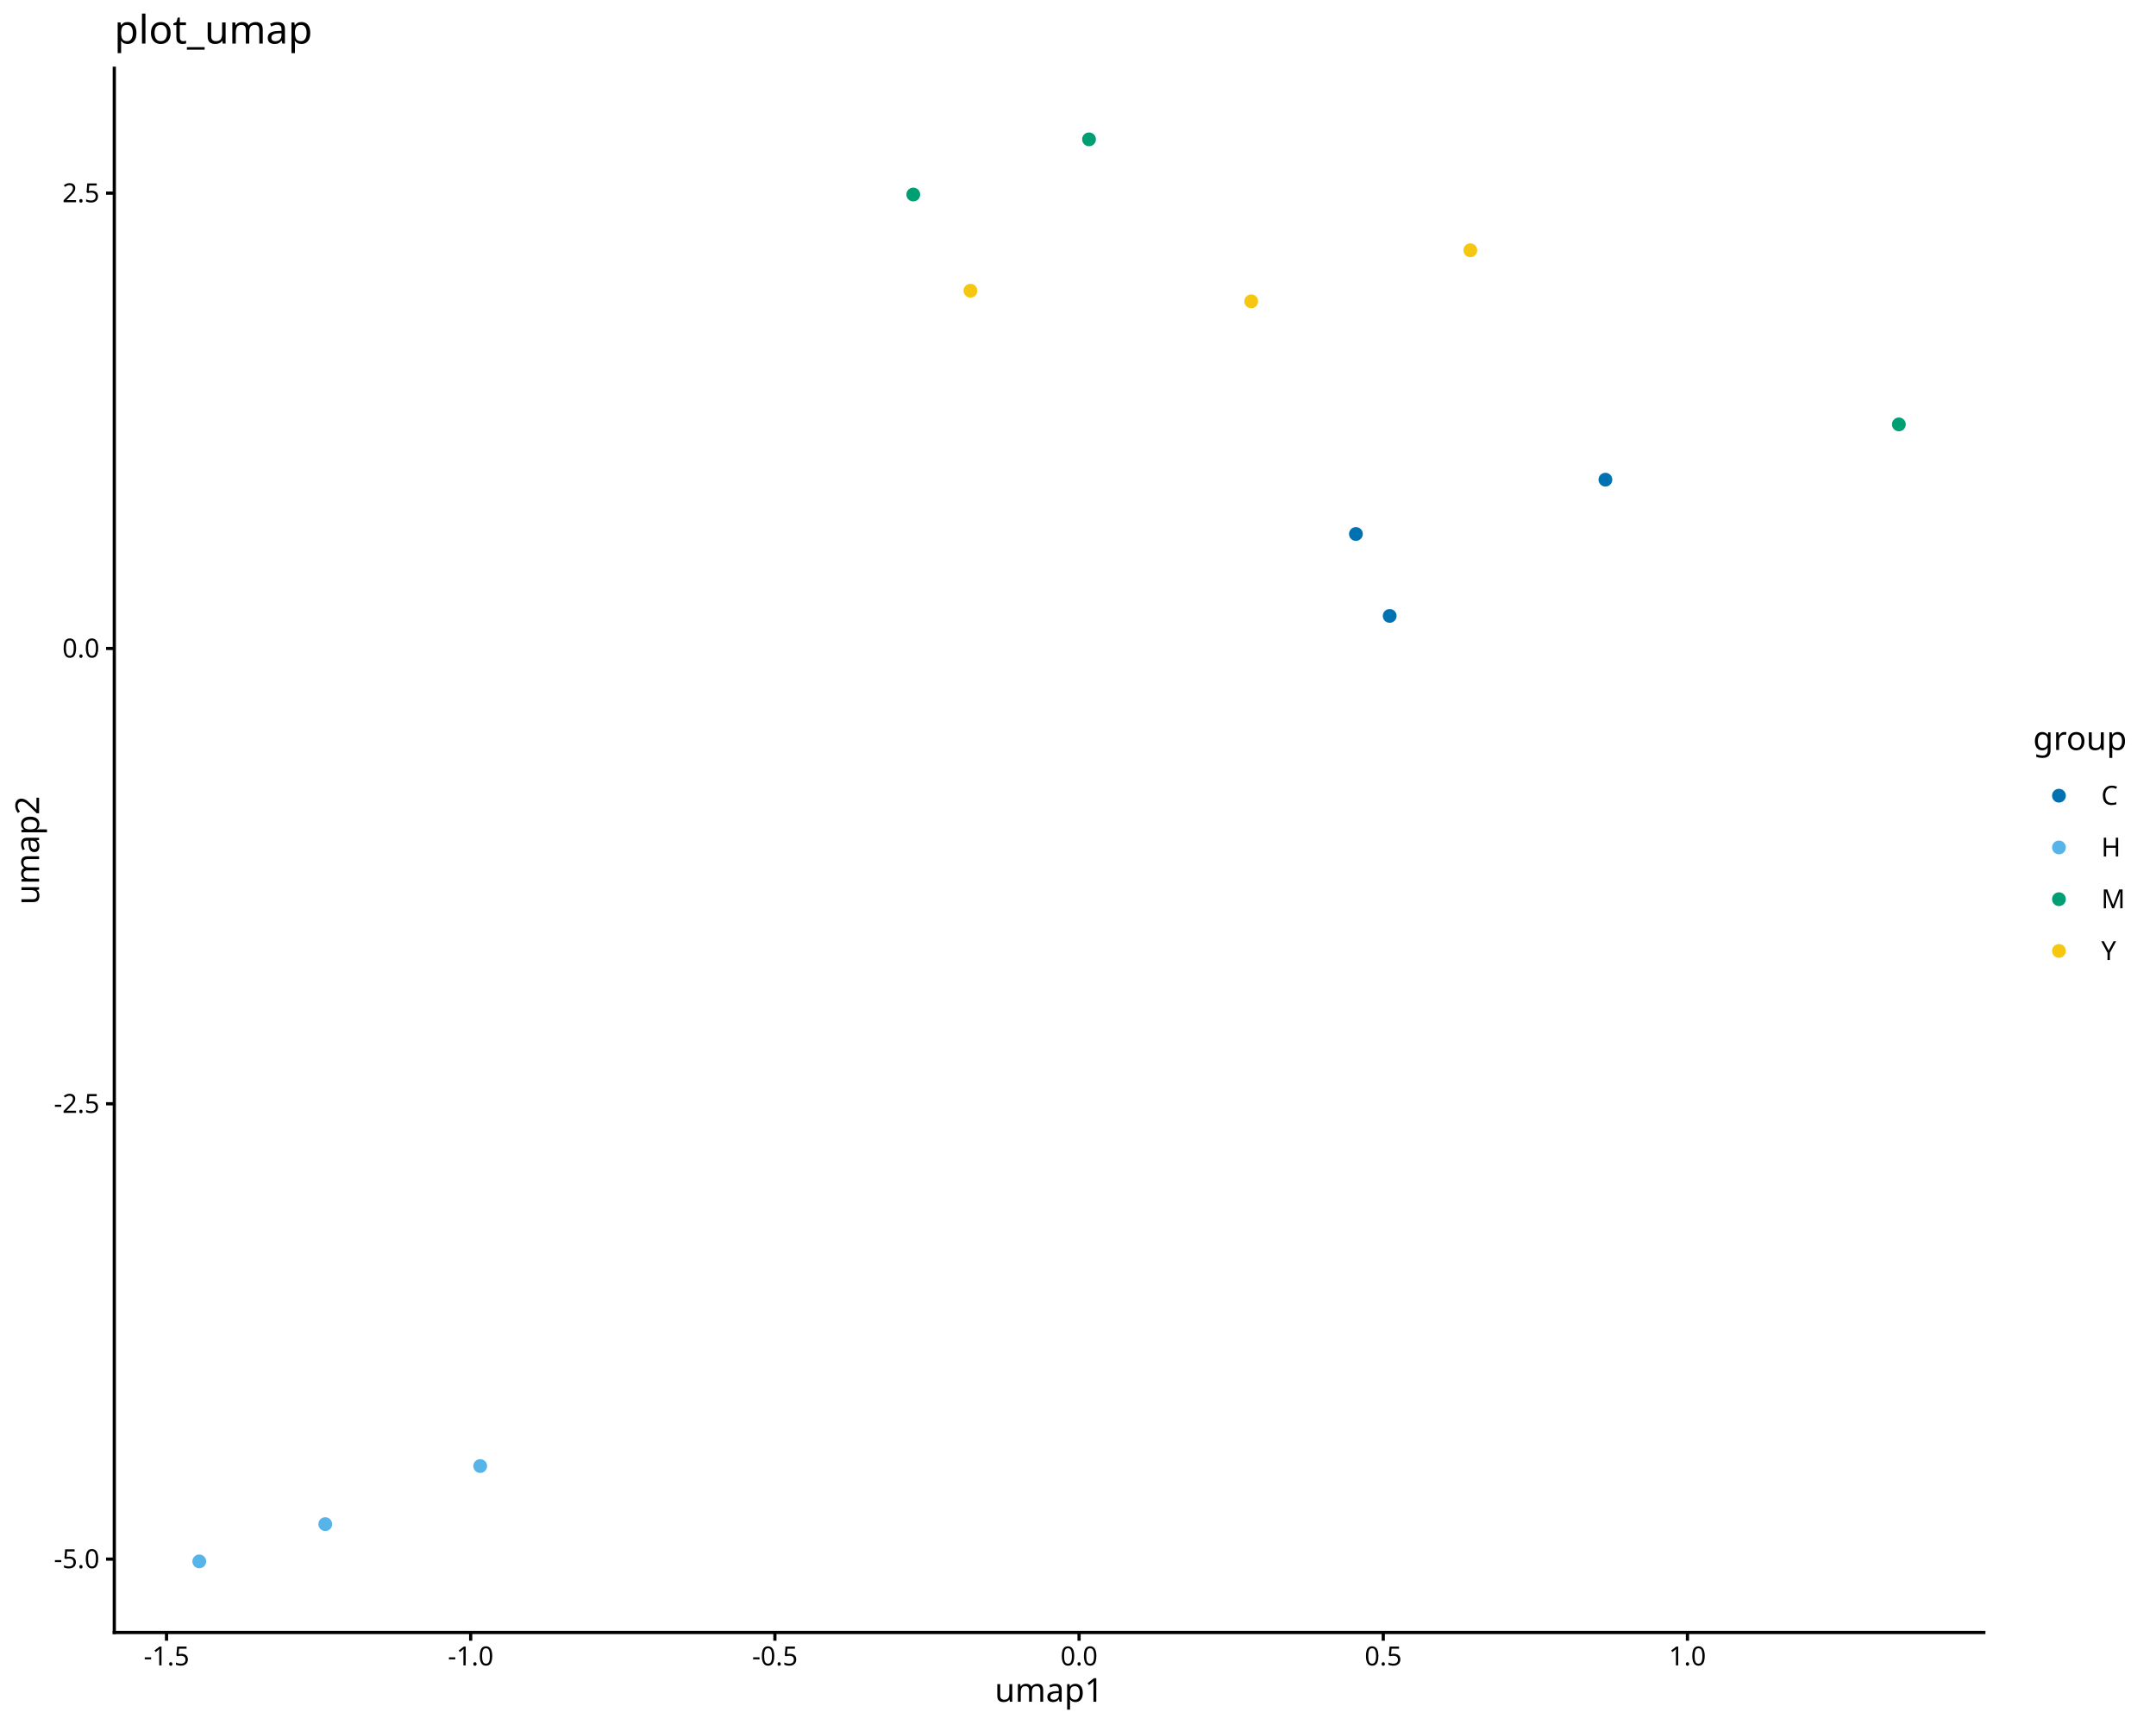
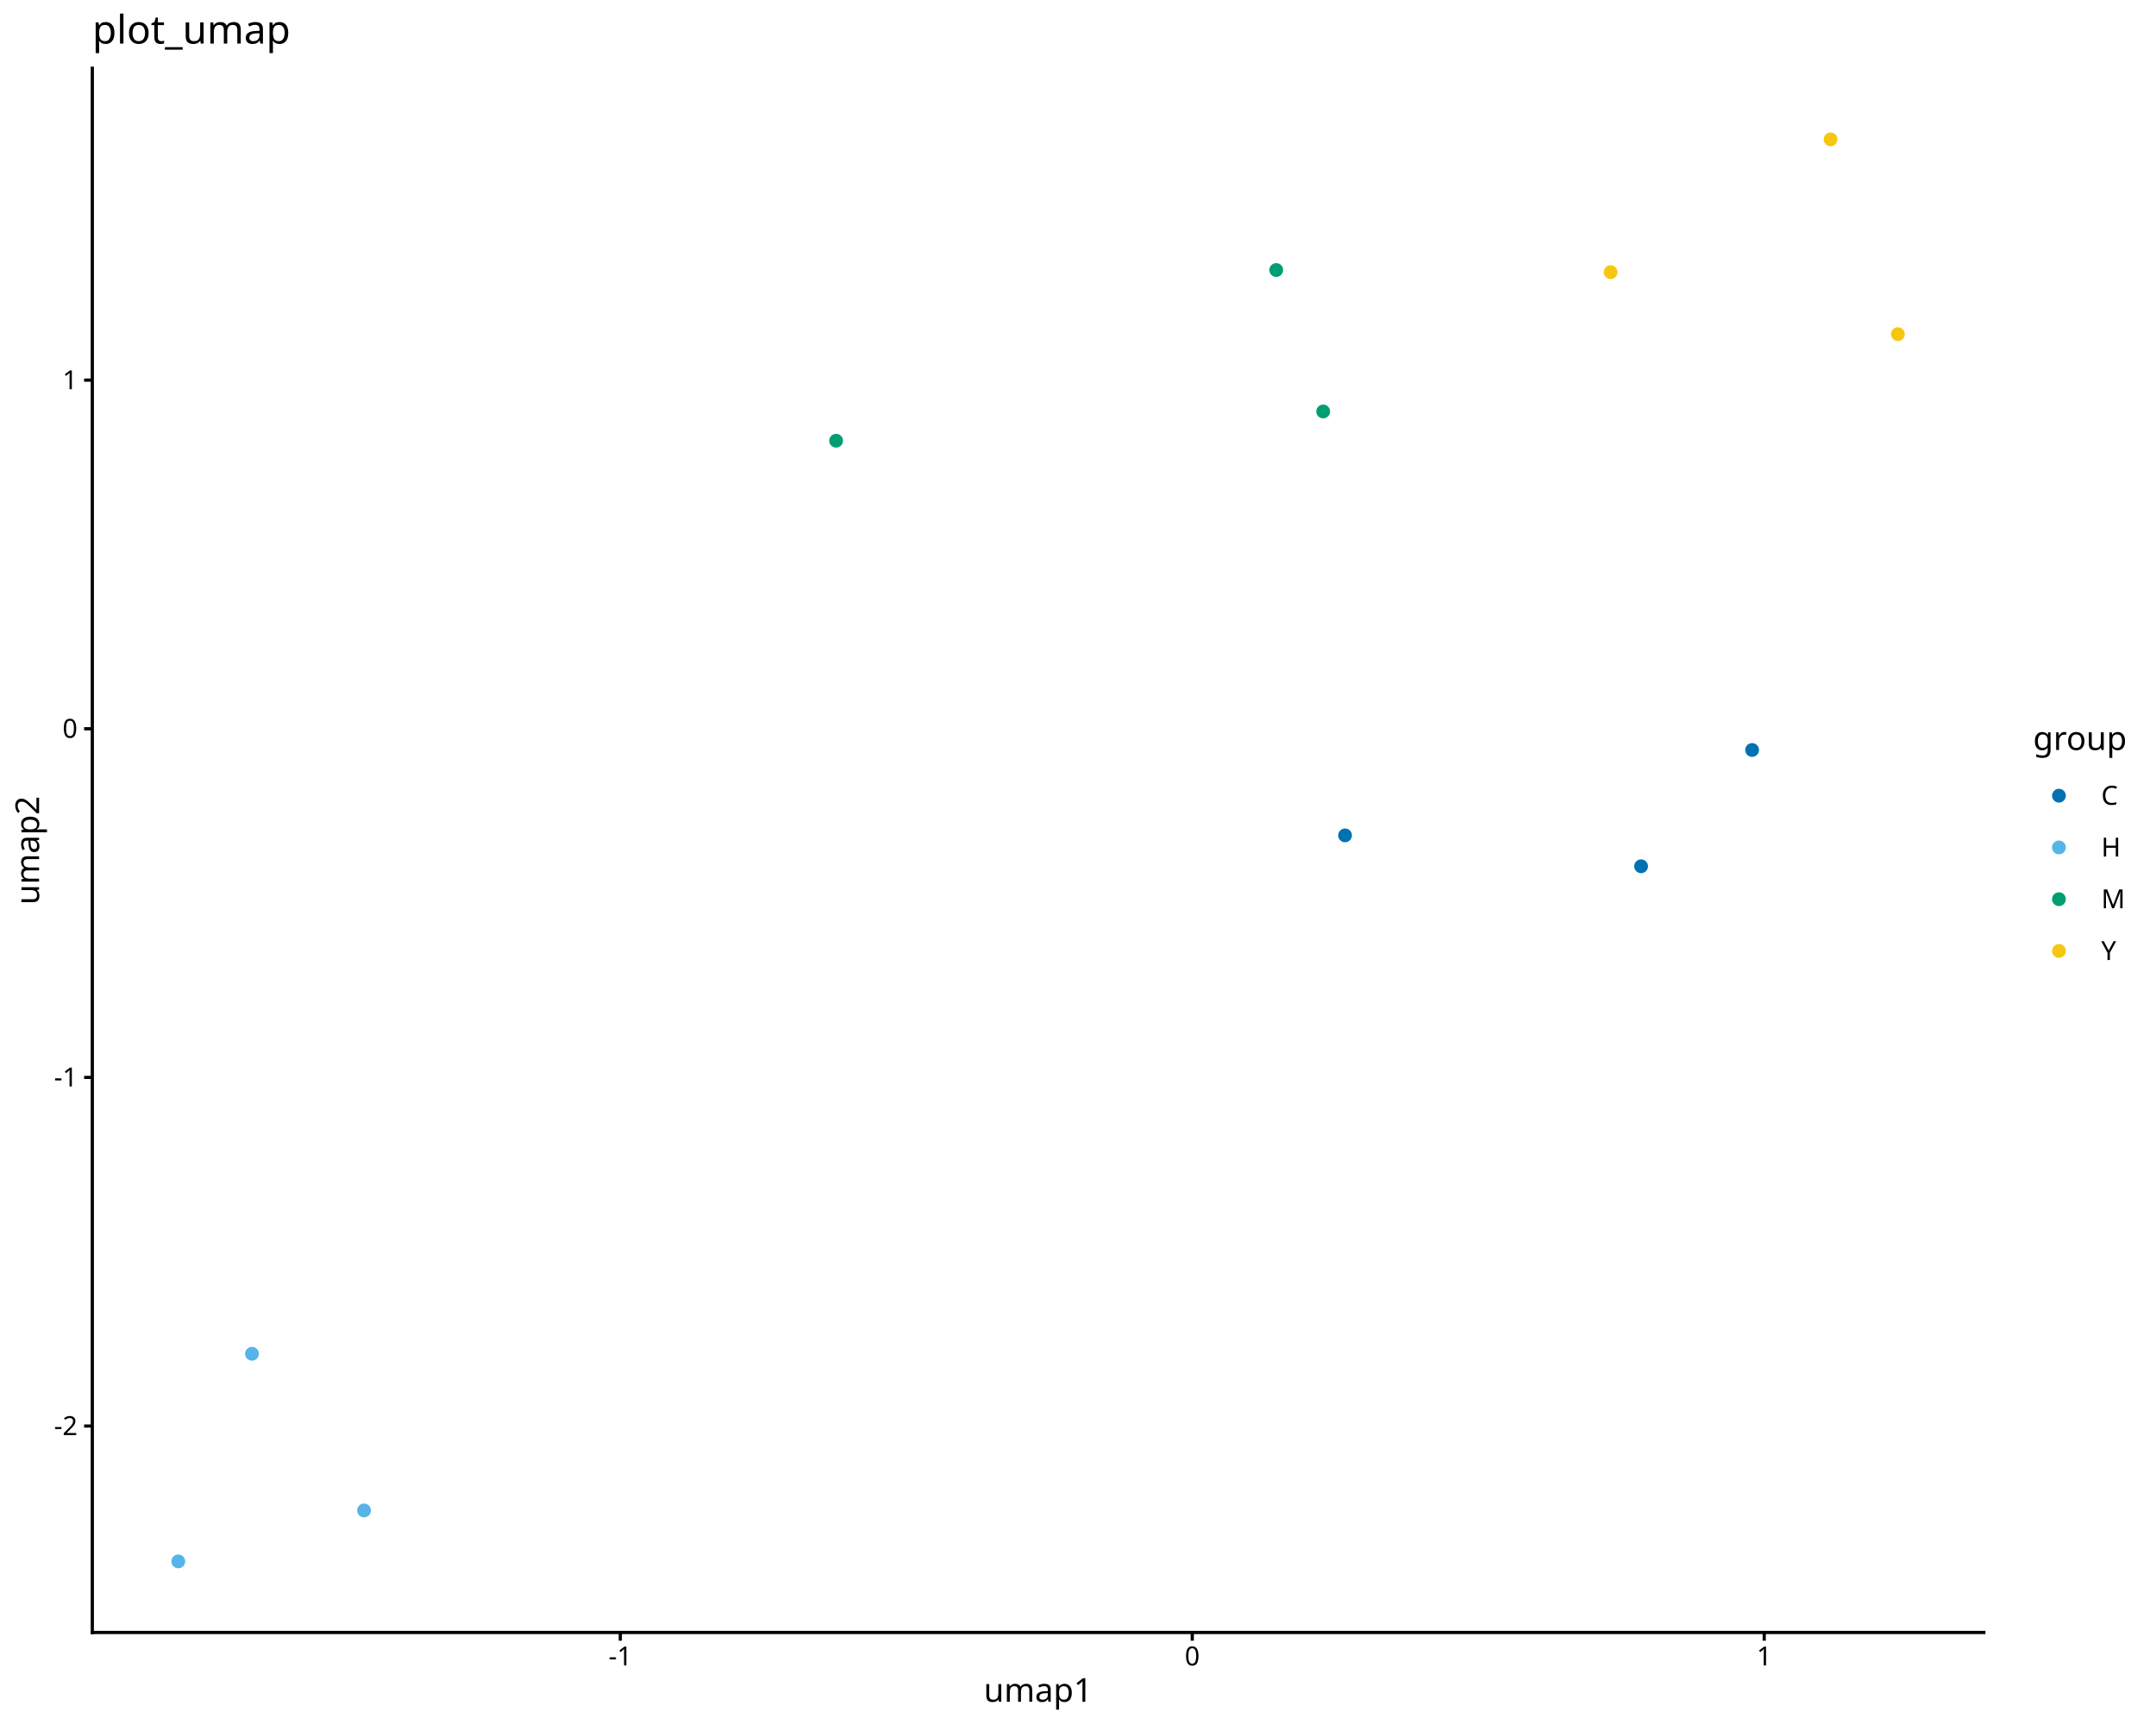
<svg xmlns="http://www.w3.org/2000/svg" class="svglite" data-engine-version="2.0" width="720.00pt" height="576.00pt" viewBox="0 0 720.00 576.00">
  <defs>
    <style type="text/css">
    .svglite line, .svglite polyline, .svglite polygon, .svglite path, .svglite rect, .svglite circle {
      fill: none;
      stroke: #000000;
      stroke-linecap: round;
      stroke-linejoin: round;
      stroke-miterlimit: 10.00;
    }
  </style>
  </defs>
  <rect width="100%" height="100%" style="stroke: none; fill: #FFFFFF;" />
  <defs>
    <clipPath id="cpMC4wMHw3MjAuMDB8MC4wMHw1NzYuMDA=">
      <rect x="0.00" y="0.00" width="720.00" height="576.00" />
    </clipPath>
  </defs>
  <g clip-path="url(#cpMC4wMHw3MjAuMDB8MC4wMHw1NzYuMDA=)">
    <rect x="0.00" y="0.00" width="720.00" height="576.00" style="stroke-width: 1.07; stroke: #FFFFFF; fill: #FFFFFF;" />
  </g>
  <defs>
-     <clipPath id="cpMzguMTd8NjYyLjUxfDIyLjc4fDU0NS4xMQ==">
-       <rect x="38.17" y="22.78" width="624.34" height="522.33" />
+     <clipPath id="cpMzAuODN8NjYyLjUxfDIyLjc4fDU0NS4xMQ==">
+       <rect x="30.83" y="22.78" width="631.68" height="522.33" />
    </clipPath>
  </defs>
-   <g clip-path="url(#cpMzguMTd8NjYyLjUxfDIyLjc4fDU0NS4xMQ==)">
-     <rect x="38.17" y="22.78" width="624.34" height="522.33" style="stroke-width: 1.07; stroke: none; fill: #FFFFFF;" />
-     <circle cx="452.81" cy="178.30" r="1.95" style="stroke-width: 0.71; stroke: #0072B2; fill: #0072B2;" />
-     <circle cx="536.13" cy="160.17" r="1.95" style="stroke-width: 0.71; stroke: #0072B2; fill: #0072B2;" />
-     <circle cx="464.09" cy="205.66" r="1.95" style="stroke-width: 0.71; stroke: #0072B2; fill: #0072B2;" />
-     <circle cx="66.55" cy="521.37" r="1.95" style="stroke-width: 0.71; stroke: #56B4E9; fill: #56B4E9;" />
-     <circle cx="108.63" cy="508.93" r="1.95" style="stroke-width: 0.71; stroke: #56B4E9; fill: #56B4E9;" />
-     <circle cx="160.36" cy="489.53" r="1.95" style="stroke-width: 0.71; stroke: #56B4E9; fill: #56B4E9;" />
-     <circle cx="634.13" cy="141.71" r="1.95" style="stroke-width: 0.71; stroke: #009E73; fill: #009E73;" />
-     <circle cx="304.99" cy="64.96" r="1.95" style="stroke-width: 0.71; stroke: #009E73; fill: #009E73;" />
-     <circle cx="363.68" cy="46.53" r="1.95" style="stroke-width: 0.71; stroke: #009E73; fill: #009E73;" />
-     <circle cx="324.08" cy="97.07" r="1.95" style="stroke-width: 0.71; stroke: #F5C710; fill: #F5C710;" />
-     <circle cx="417.85" cy="100.62" r="1.95" style="stroke-width: 0.71; stroke: #F5C710; fill: #F5C710;" />
-     <circle cx="491.02" cy="83.57" r="1.95" style="stroke-width: 0.71; stroke: #F5C710; fill: #F5C710;" />
+   <g clip-path="url(#cpMzAuODN8NjYyLjUxfDIyLjc4fDU0NS4xMQ==)">
+     <rect x="30.83" y="22.78" width="631.68" height="522.33" style="stroke-width: 1.07; stroke: none; fill: #FFFFFF;" />
+     <circle cx="548.05" cy="289.26" r="1.95" style="stroke-width: 0.71; stroke: #0072B2; fill: #0072B2;" />
+     <circle cx="585.12" cy="250.43" r="1.95" style="stroke-width: 0.71; stroke: #0072B2; fill: #0072B2;" />
+     <circle cx="449.18" cy="278.94" r="1.95" style="stroke-width: 0.71; stroke: #0072B2; fill: #0072B2;" />
+     <circle cx="59.54" cy="521.37" r="1.95" style="stroke-width: 0.71; stroke: #56B4E9; fill: #56B4E9;" />
+     <circle cx="121.58" cy="504.36" r="1.95" style="stroke-width: 0.71; stroke: #56B4E9; fill: #56B4E9;" />
+     <circle cx="84.15" cy="452.04" r="1.95" style="stroke-width: 0.71; stroke: #56B4E9; fill: #56B4E9;" />
+     <circle cx="279.22" cy="147.16" r="1.95" style="stroke-width: 0.71; stroke: #009E73; fill: #009E73;" />
+     <circle cx="441.88" cy="137.40" r="1.95" style="stroke-width: 0.71; stroke: #009E73; fill: #009E73;" />
+     <circle cx="426.20" cy="90.16" r="1.95" style="stroke-width: 0.71; stroke: #009E73; fill: #009E73;" />
+     <circle cx="537.87" cy="90.88" r="1.95" style="stroke-width: 0.71; stroke: #F5C710; fill: #F5C710;" />
+     <circle cx="611.32" cy="46.53" r="1.95" style="stroke-width: 0.71; stroke: #F5C710; fill: #F5C710;" />
+     <circle cx="633.80" cy="111.58" r="1.95" style="stroke-width: 0.71; stroke: #F5C710; fill: #F5C710;" />
  </g>
  <g clip-path="url(#cpMC4wMHw3MjAuMDB8MC4wMHw1NzYuMDA=)">
-     <polyline points="38.17,545.11 38.17,22.78 " style="stroke-width: 1.07; stroke-linecap: square;" />
-     <text x="33.24" y="523.63" text-anchor="end" style="font-size: 8.80px; font-family: sans;" textLength="15.16px" lengthAdjust="spacingAndGlyphs">-5.0</text>
-     <text x="33.24" y="371.60" text-anchor="end" style="font-size: 8.80px; font-family: sans;" textLength="15.16px" lengthAdjust="spacingAndGlyphs">-2.5</text>
-     <text x="33.24" y="219.56" text-anchor="end" style="font-size: 8.80px; font-family: sans;" textLength="12.23px" lengthAdjust="spacingAndGlyphs">0.0</text>
-     <text x="33.24" y="67.53" text-anchor="end" style="font-size: 8.80px; font-family: sans;" textLength="12.23px" lengthAdjust="spacingAndGlyphs">2.5</text>
-     <polyline points="35.43,520.60 38.17,520.60 " style="stroke-width: 1.07; stroke-linecap: butt;" />
-     <polyline points="35.43,368.57 38.17,368.57 " style="stroke-width: 1.07; stroke-linecap: butt;" />
-     <polyline points="35.43,216.53 38.17,216.53 " style="stroke-width: 1.07; stroke-linecap: butt;" />
-     <polyline points="35.43,64.50 38.17,64.50 " style="stroke-width: 1.07; stroke-linecap: butt;" />
-     <polyline points="38.17,545.11 662.51,545.11 " style="stroke-width: 1.07; stroke-linecap: square;" />
-     <polyline points="55.61,547.85 55.61,545.11 " style="stroke-width: 1.07; stroke-linecap: butt;" />
-     <polyline points="157.19,547.85 157.19,545.11 " style="stroke-width: 1.07; stroke-linecap: butt;" />
-     <polyline points="258.78,547.85 258.78,545.11 " style="stroke-width: 1.07; stroke-linecap: butt;" />
-     <polyline points="360.36,547.85 360.36,545.11 " style="stroke-width: 1.07; stroke-linecap: butt;" />
-     <polyline points="461.94,547.85 461.94,545.11 " style="stroke-width: 1.07; stroke-linecap: butt;" />
-     <polyline points="563.53,547.85 563.53,545.11 " style="stroke-width: 1.07; stroke-linecap: butt;" />
-     <text x="55.61" y="556.10" text-anchor="middle" style="font-size: 8.80px; font-family: sans;" textLength="15.16px" lengthAdjust="spacingAndGlyphs">-1.5</text>
-     <text x="157.19" y="556.10" text-anchor="middle" style="font-size: 8.80px; font-family: sans;" textLength="15.16px" lengthAdjust="spacingAndGlyphs">-1.0</text>
-     <text x="258.78" y="556.10" text-anchor="middle" style="font-size: 8.80px; font-family: sans;" textLength="15.16px" lengthAdjust="spacingAndGlyphs">-0.5</text>
-     <text x="360.36" y="556.10" text-anchor="middle" style="font-size: 8.80px; font-family: sans;" textLength="12.23px" lengthAdjust="spacingAndGlyphs">0.0</text>
-     <text x="461.94" y="556.10" text-anchor="middle" style="font-size: 8.80px; font-family: sans;" textLength="12.23px" lengthAdjust="spacingAndGlyphs">0.5</text>
-     <text x="563.53" y="556.10" text-anchor="middle" style="font-size: 8.80px; font-family: sans;" textLength="12.23px" lengthAdjust="spacingAndGlyphs">1.0</text>
-     <text x="350.34" y="568.24" text-anchor="middle" style="font-size: 11.00px; font-family: sans;" textLength="33.64px" lengthAdjust="spacingAndGlyphs">umap1</text>
+     <polyline points="30.83,545.11 30.83,22.78 " style="stroke-width: 1.07; stroke-linecap: square;" />
+     <text x="25.90" y="479.20" text-anchor="end" style="font-size: 8.80px; font-family: sans;" textLength="7.82px" lengthAdjust="spacingAndGlyphs">-2</text>
+     <text x="25.90" y="362.78" text-anchor="end" style="font-size: 8.80px; font-family: sans;" textLength="7.82px" lengthAdjust="spacingAndGlyphs">-1</text>
+     <text x="25.90" y="246.37" text-anchor="end" style="font-size: 8.80px; font-family: sans;" textLength="4.89px" lengthAdjust="spacingAndGlyphs">0</text>
+     <text x="25.90" y="129.96" text-anchor="end" style="font-size: 8.80px; font-family: sans;" textLength="4.89px" lengthAdjust="spacingAndGlyphs">1</text>
+     <polyline points="28.09,476.17 30.83,476.17 " style="stroke-width: 1.07; stroke-linecap: butt;" />
+     <polyline points="28.09,359.76 30.83,359.76 " style="stroke-width: 1.07; stroke-linecap: butt;" />
+     <polyline points="28.09,243.34 30.83,243.34 " style="stroke-width: 1.07; stroke-linecap: butt;" />
+     <polyline points="28.09,126.93 30.83,126.93 " style="stroke-width: 1.07; stroke-linecap: butt;" />
+     <polyline points="30.83,545.11 662.51,545.11 " style="stroke-width: 1.07; stroke-linecap: square;" />
+     <polyline points="207.15,547.85 207.15,545.11 " style="stroke-width: 1.07; stroke-linecap: butt;" />
+     <polyline points="398.16,547.85 398.16,545.11 " style="stroke-width: 1.07; stroke-linecap: butt;" />
+     <polyline points="589.16,547.85 589.16,545.11 " style="stroke-width: 1.07; stroke-linecap: butt;" />
+     <text x="207.15" y="556.10" text-anchor="middle" style="font-size: 8.80px; font-family: sans;" textLength="7.82px" lengthAdjust="spacingAndGlyphs">-1</text>
+     <text x="398.16" y="556.10" text-anchor="middle" style="font-size: 8.80px; font-family: sans;" textLength="4.89px" lengthAdjust="spacingAndGlyphs">0</text>
+     <text x="589.16" y="556.10" text-anchor="middle" style="font-size: 8.80px; font-family: sans;" textLength="4.89px" lengthAdjust="spacingAndGlyphs">1</text>
+     <text x="346.67" y="568.24" text-anchor="middle" style="font-size: 11.00px; font-family: sans;" textLength="33.64px" lengthAdjust="spacingAndGlyphs">umap1</text>
    <text transform="translate(13.05,283.95) rotate(-90)" text-anchor="middle" style="font-size: 11.00px; font-family: sans;" textLength="33.64px" lengthAdjust="spacingAndGlyphs">umap2</text>
    <rect x="673.47" y="236.24" width="41.05" height="95.41" style="stroke-width: 1.07; stroke: none; fill: #FFFFFF;" />
    <text x="678.95" y="250.43" style="font-size: 11.00px; font-family: sans;" textLength="28.14px" lengthAdjust="spacingAndGlyphs">group</text>
    <rect x="678.95" y="257.05" width="17.28" height="17.28" style="stroke-width: 1.07; stroke: none; fill: #FFFFFF;" />
    <circle cx="687.59" cy="265.69" r="1.95" style="stroke-width: 0.71; stroke: #0072B2; fill: #0072B2;" />
    <rect x="678.95" y="274.33" width="17.28" height="17.28" style="stroke-width: 1.07; stroke: none; fill: #FFFFFF;" />
    <circle cx="687.59" cy="282.97" r="1.95" style="stroke-width: 0.71; stroke: #56B4E9; fill: #56B4E9;" />
    <rect x="678.95" y="291.61" width="17.28" height="17.28" style="stroke-width: 1.07; stroke: none; fill: #FFFFFF;" />
    <circle cx="687.59" cy="300.25" r="1.95" style="stroke-width: 0.71; stroke: #009E73; fill: #009E73;" />
    <rect x="678.95" y="308.89" width="17.28" height="17.28" style="stroke-width: 1.07; stroke: none; fill: #FFFFFF;" />
    <circle cx="687.59" cy="317.53" r="1.95" style="stroke-width: 0.71; stroke: #F5C710; fill: #F5C710;" />
    <text x="701.71" y="268.72" style="font-size: 8.80px; font-family: sans;" textLength="6.36px" lengthAdjust="spacingAndGlyphs">C</text>
    <text x="701.71" y="286.00" style="font-size: 8.80px; font-family: sans;" textLength="6.36px" lengthAdjust="spacingAndGlyphs">H</text>
    <text x="701.71" y="303.28" style="font-size: 8.80px; font-family: sans;" textLength="7.33px" lengthAdjust="spacingAndGlyphs">M</text>
    <text x="701.71" y="320.56" style="font-size: 8.80px; font-family: sans;" textLength="5.87px" lengthAdjust="spacingAndGlyphs">Y</text>
-     <text x="38.17" y="14.56" style="font-size: 13.20px; font-family: sans;" textLength="61.65px" lengthAdjust="spacingAndGlyphs">plot_umap</text>
+     <text x="30.83" y="14.56" style="font-size: 13.20px; font-family: sans;" textLength="61.65px" lengthAdjust="spacingAndGlyphs">plot_umap</text>
  </g>
</svg>
